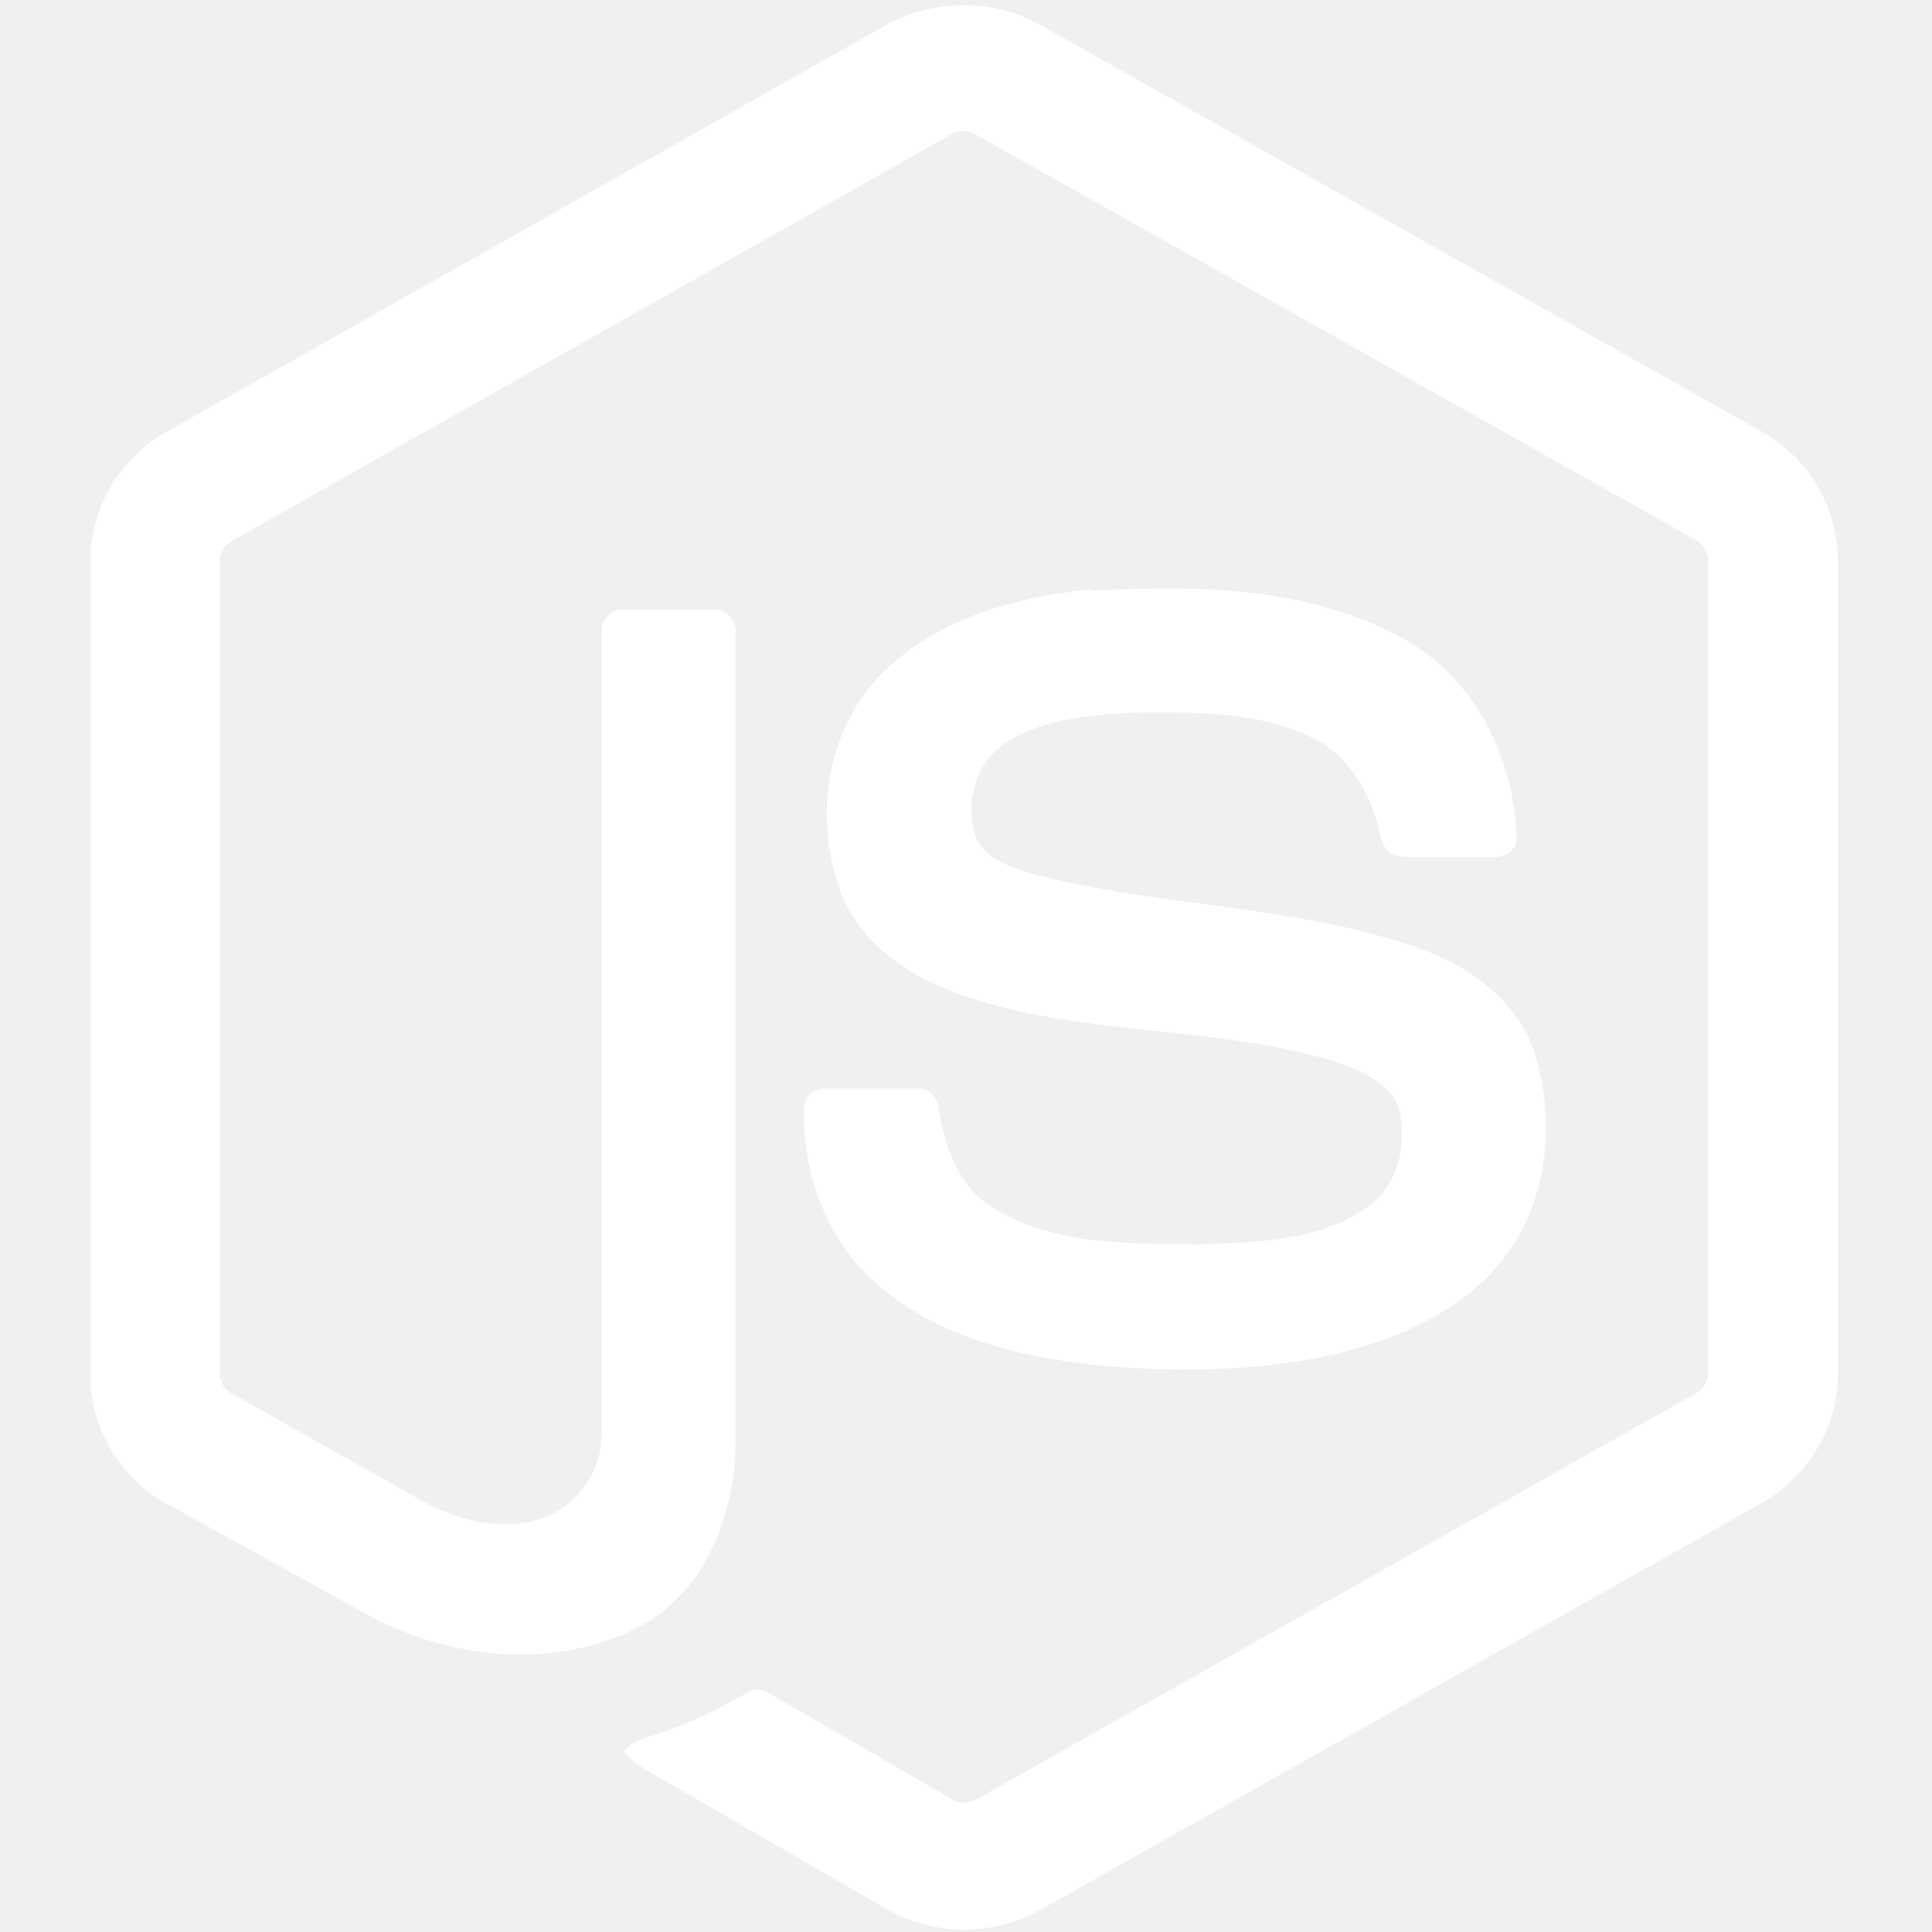
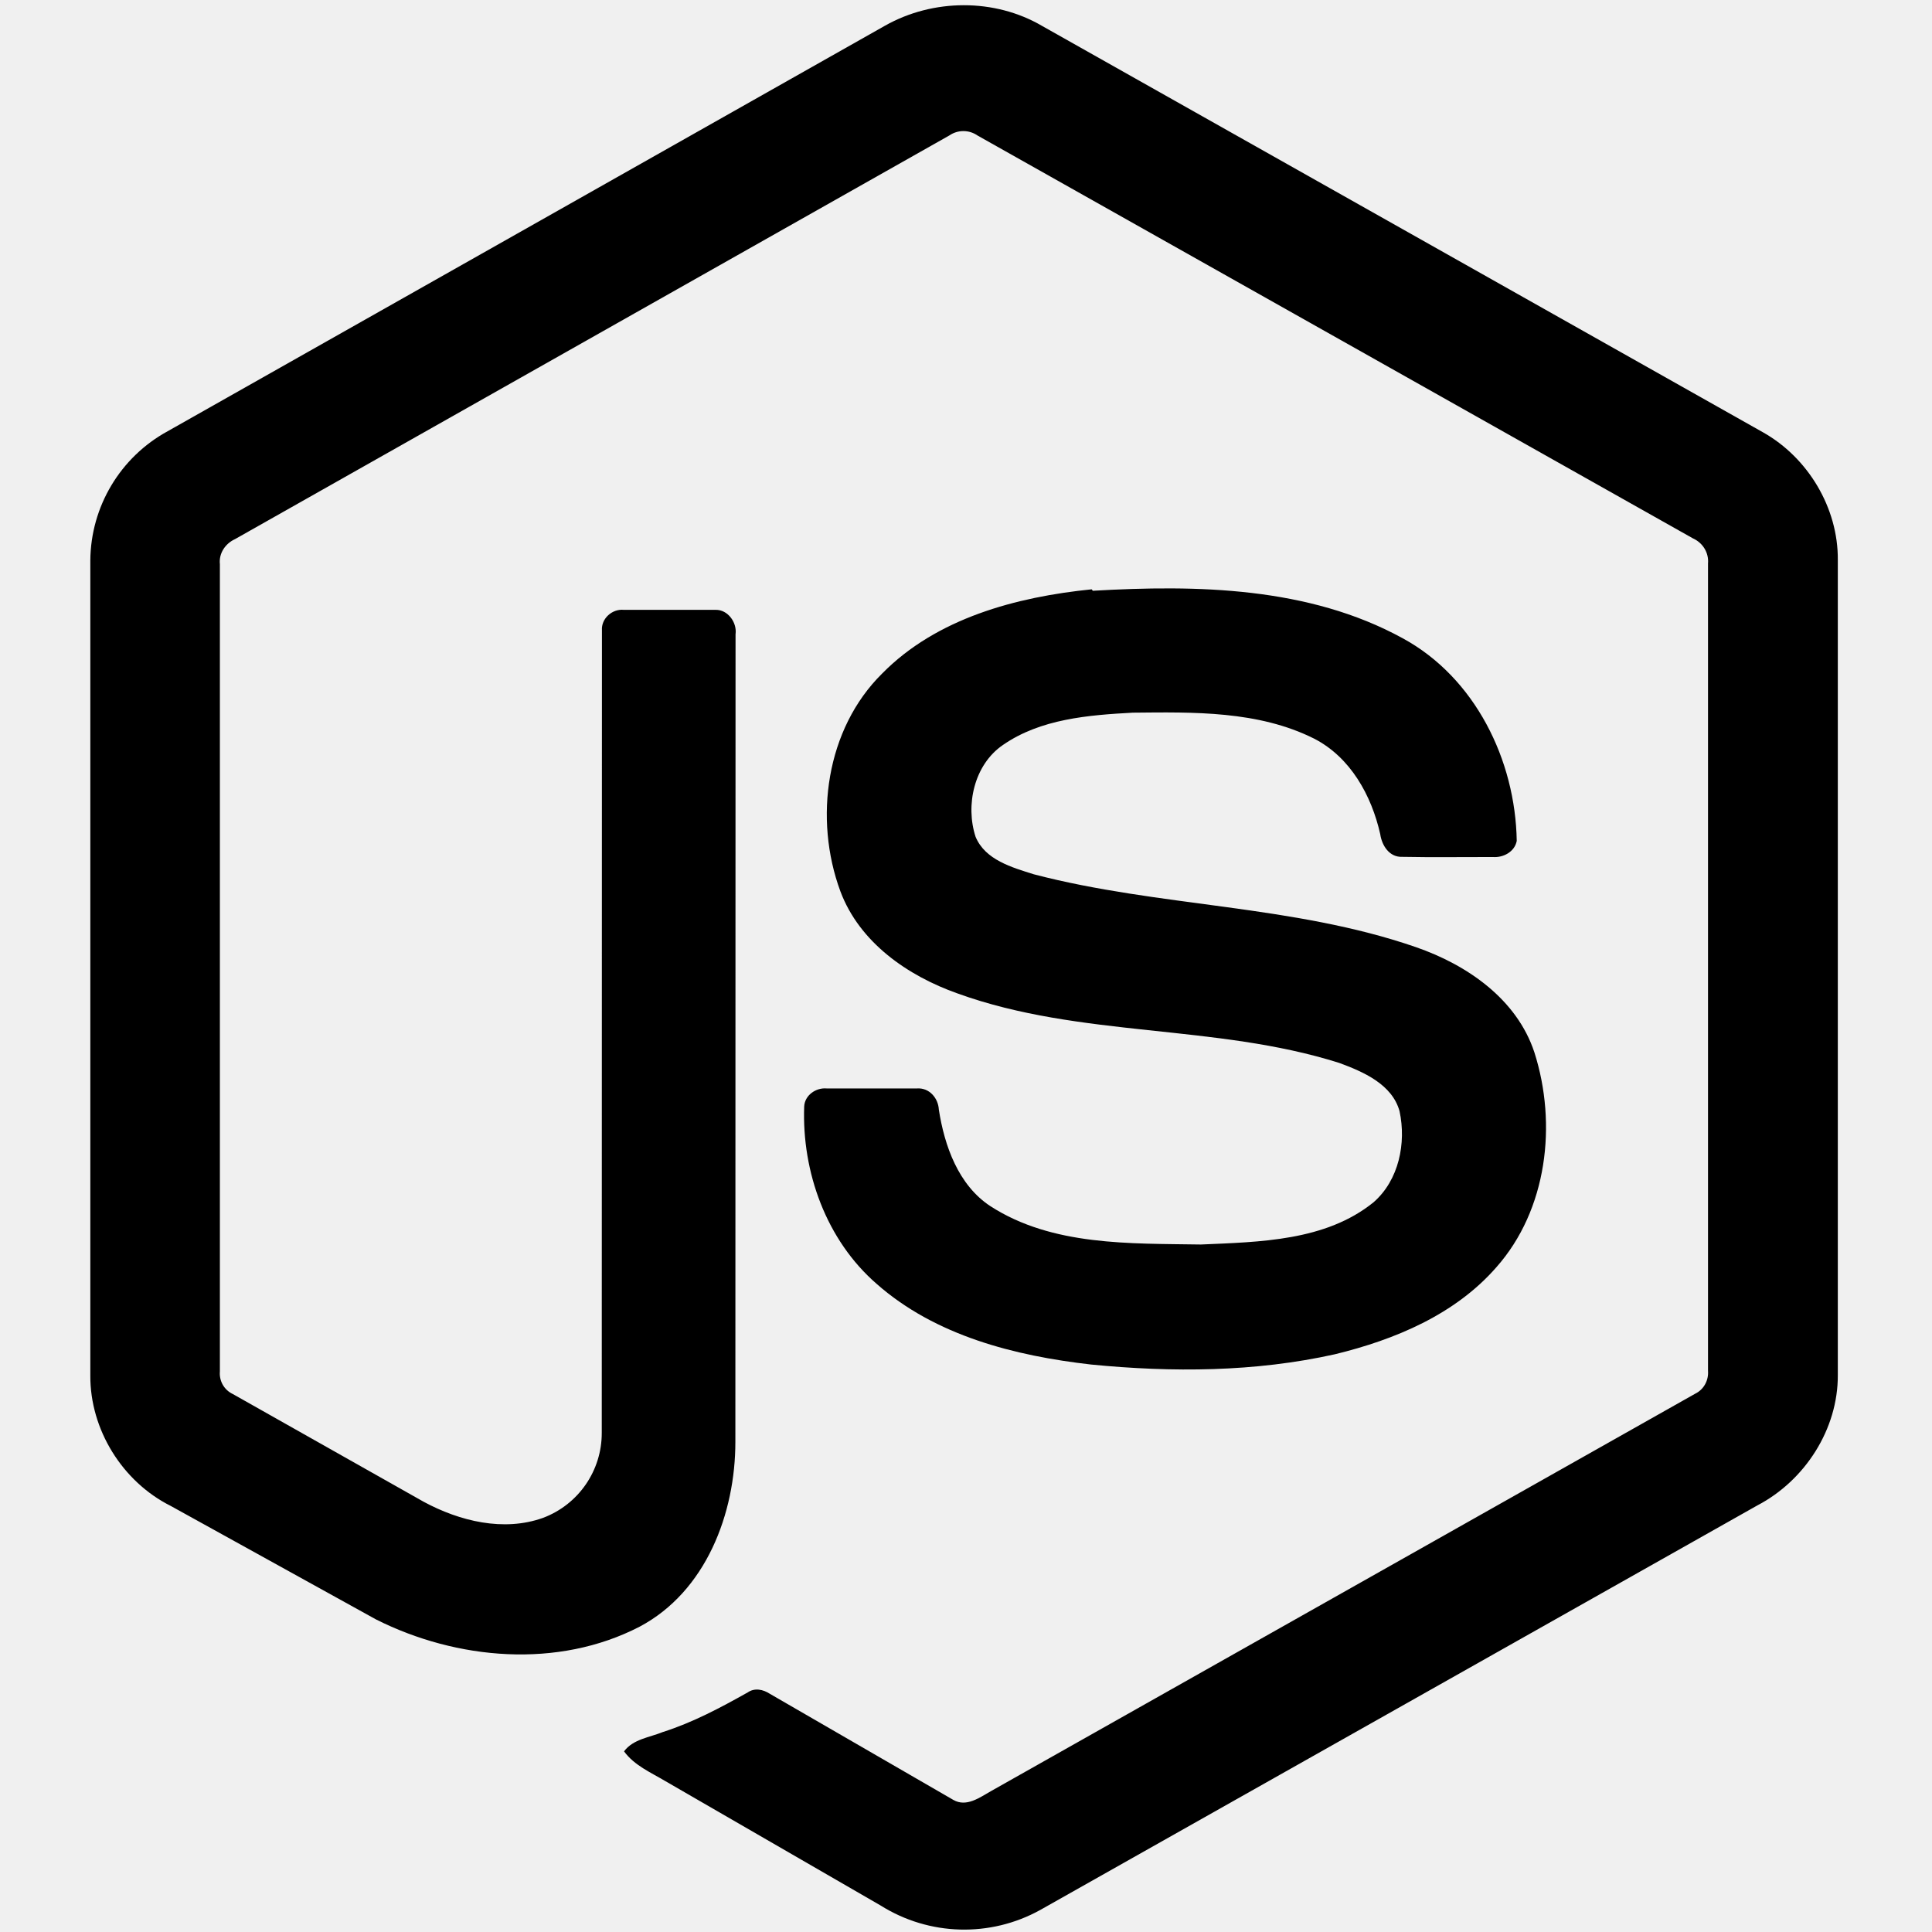
- <svg xmlns="http://www.w3.org/2000/svg" width="64" height="64" viewBox="0 0 32 32" preserveAspectRatio="xMidYMid" fill="#fff">
+ <svg xmlns="http://www.w3.org/2000/svg" width="64" height="64" viewBox="0 0 32 32" preserveAspectRatio="xMidYMid" fill="#000">
  <path d="M14.656.427c.8-.453 1.82-.455 2.6 0L29.2 7.16c.747.42 1.247 1.253 1.24 2.114v13.5c.005.897-.544 1.748-1.332 2.16l-11.88 6.702a2.6 2.6 0 0 1-2.639-.073l-3.565-2.06c-.243-.145-.516-.26-.688-.495.152-.204.422-.23.642-.32.496-.158.95-.4 1.406-.656.115-.08.256-.05.366.022l3.04 1.758c.217.125.437-.04.623-.145l11.665-6.583c.144-.07.224-.222.212-.38V9.334c.016-.18-.087-.344-.25-.417L16.19 2.244a.41.41 0 0 0-.465-.001L3.892 8.93c-.16.073-.27.235-.25.415v13.37c-.014.158.07.307.215.375l3.162 1.785c.594.32 1.323.5 1.977.265a1.5 1.5 0 0 0 .971-1.409l.003-13.29c-.014-.197.172-.36.363-.34h1.52c.2-.005.357.207.33.405L12.18 23.88c.001 1.188-.487 2.48-1.586 3.063-1.354.7-3.028.553-4.366-.12l-3.4-1.88c-.8-.4-1.337-1.264-1.332-2.16v-13.5a2.46 2.46 0 0 1 1.282-2.141L14.656.427zM18.1 9.785c1.727-.1 3.576-.066 5.13.785 1.203.652 1.87 2.02 1.892 3.358-.034.18-.222.28-.394.267-.5-.001-1.002.007-1.504-.003-.213.008-.336-.188-.363-.376-.144-.64-.493-1.273-1.095-1.582-.924-.463-1.996-.44-3.004-.43-.736.04-1.527.103-2.15.535-.48.328-.624 1-.453 1.522.16.383.603.506.964.62 2.082.544 4.287.5 6.33 1.207.845.292 1.672.86 1.962 1.745.378 1.186.213 2.604-.63 3.556-.684.784-1.68 1.2-2.675 1.442-1.323.295-2.695.302-4.038.17-1.263-.144-2.577-.476-3.552-1.336-.834-.724-1.24-1.852-1.2-2.94.01-.184.193-.312.37-.297h1.5c.202-.014.35.16.36.35.093.6.322 1.25.854 1.6 1.026.662 2.313.616 3.487.635.973-.043 2.065-.056 2.86-.7.42-.367.543-.98.43-1.508-.123-.446-.6-.653-1-.8-2.055-.65-4.285-.414-6.32-1.15-.826-.292-1.625-.844-1.942-1.693-.443-1.2-.24-2.687.693-3.607.9-.915 2.22-1.268 3.47-1.394z" />
</svg>
